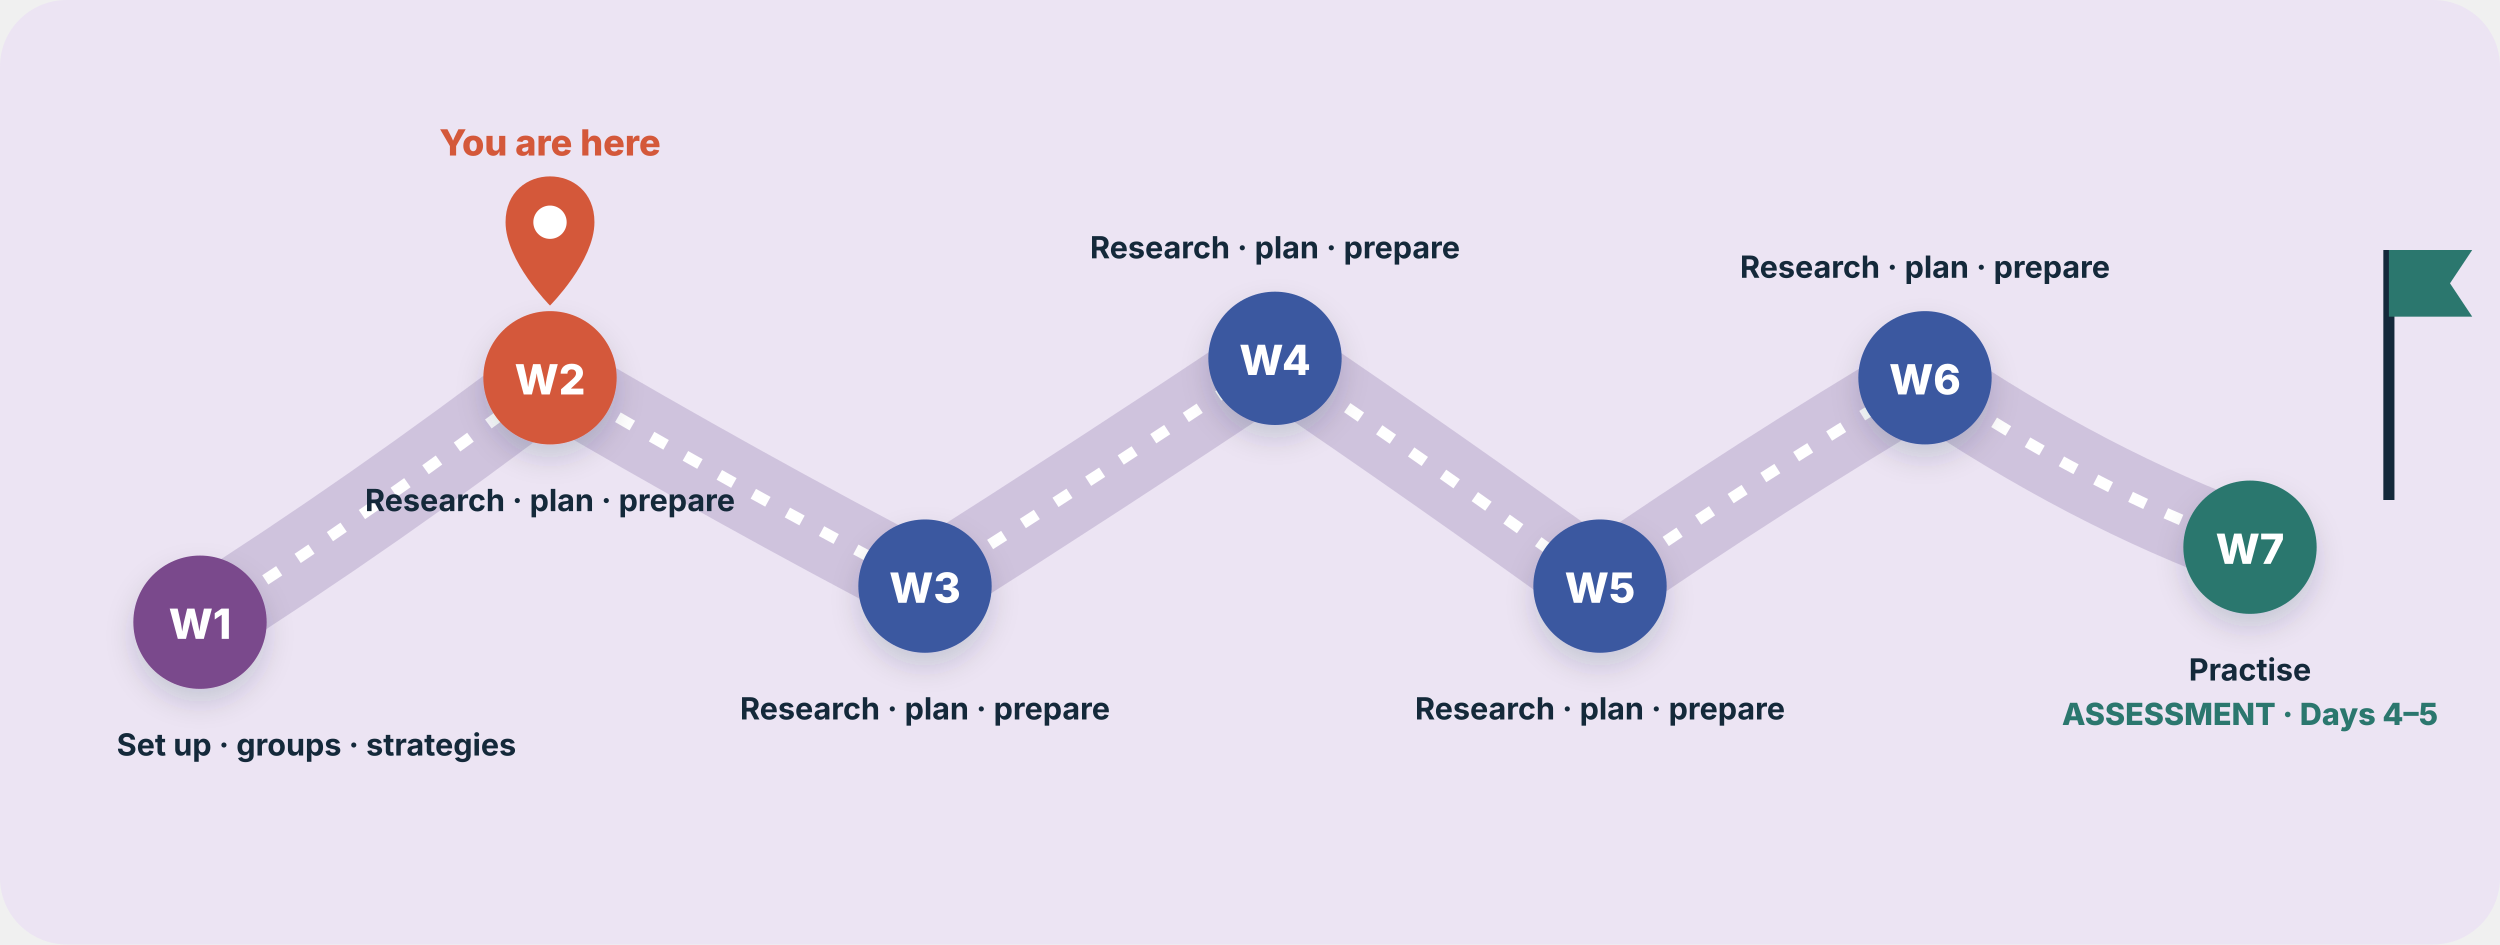
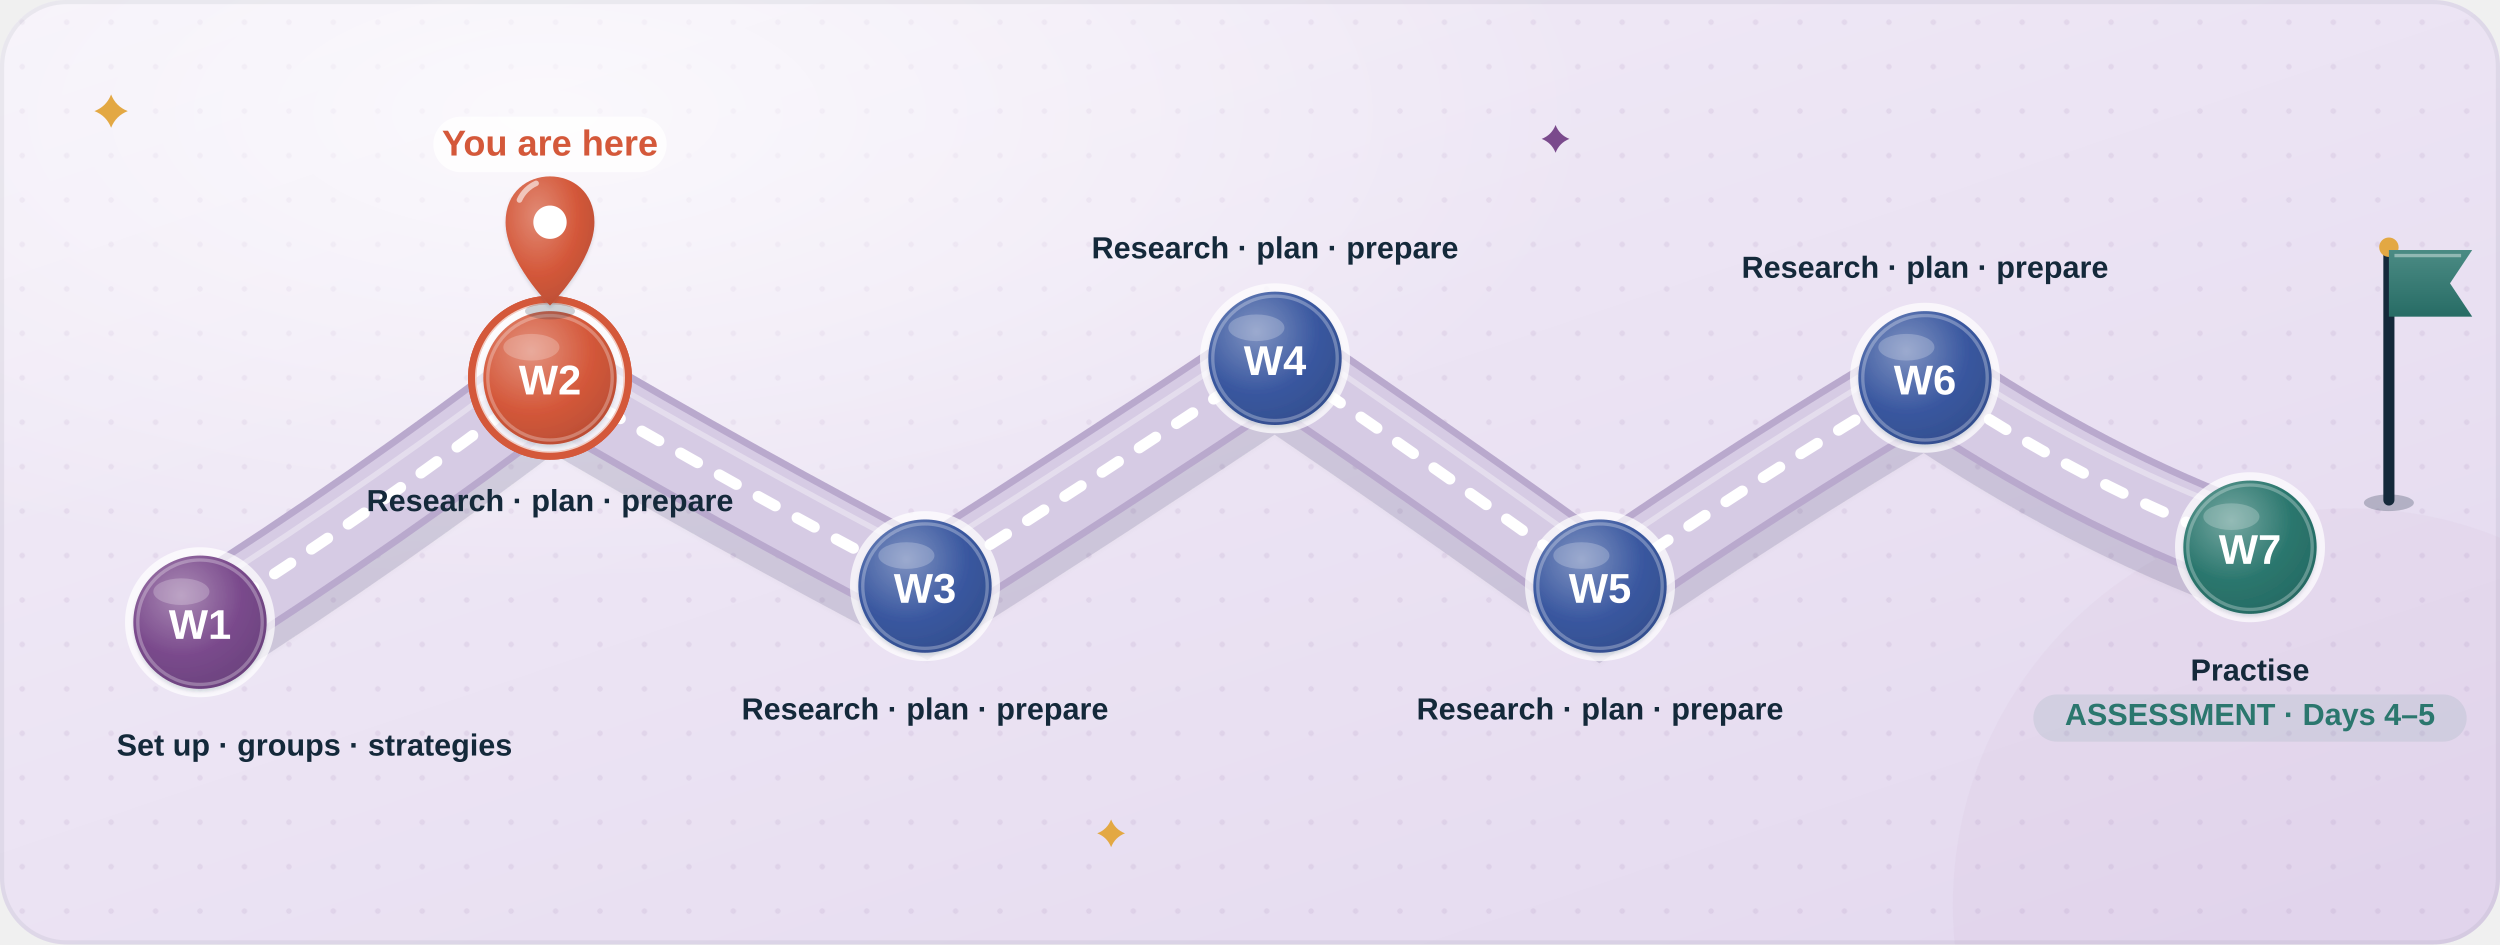
- <svg xmlns="http://www.w3.org/2000/svg" preserveAspectRatio="none" width="900" height="340" viewBox="0 0 900 340" fill="none" role="img" aria-label="A road from Week 1 to Week 7 with a pin saying You are here at Week 2 and a flag at Week 7 for the Interactive Presentation assessment">
-   <style>.fl{animation:fl 5s ease-in-out infinite;transform-box:fill-box;transform-origin:center}.f2{animation-delay:-1.7s}.f3{animation-delay:-3.3s}
- .tw{animation:tw 2.8s ease-in-out infinite;transform-box:fill-box;transform-origin:center}.t2{animation-delay:-1.4s}.t3{animation-delay:-.7s}
- .sp{animation:sp 12s linear infinite;transform-box:fill-box;transform-origin:center}.pu{animation:pu 2.4s ease-in-out infinite;transform-box:fill-box;transform-origin:center}
- .dr{stroke-dasharray:6 8;animation:dr 1.6s linear infinite}.bl{animation:bl 4s infinite;transform-box:fill-box;transform-origin:center}
- .sw{animation:sw 3s ease-in-out infinite;transform-box:fill-box;transform-origin:bottom center}.wv{animation:wv 2.6s ease-out infinite;opacity:0;transform-box:fill-box;transform-origin:center}.w2{animation-delay:.85s}.w3{animation-delay:1.7s}
- .bar{animation:bar 1.4s ease-in-out infinite;transform-box:fill-box;transform-origin:bottom}.b2{animation-delay:-.4s}.b3{animation-delay:-.8s}.b4{animation-delay:-1.1s}
- .pb{animation:pb 6s ease-in-out infinite;transform-box:fill-box;transform-origin:left}.wr{stroke-dasharray:240;animation:wr 5s ease-in-out infinite}
- @keyframes fl{0%,100%{transform:translateY(0)}50%{transform:translateY(-6px)}}@keyframes tw{0%,100%{opacity:.3;transform:scale(.7)}50%{opacity:1;transform:scale(1.05)}}
- @keyframes sp{to{transform:rotate(360deg)}}@keyframes pu{0%,100%{transform:scale(1)}15%{transform:scale(1.1)}30%{transform:scale(1)}}
- @keyframes dr{to{stroke-dashoffset:-28}}@keyframes bl{0%,92%,100%{transform:scaleY(1)}95%{transform:scaleY(.1)}}@keyframes sw{50%{transform:rotate(5deg)}}
- @keyframes wv{0%{opacity:0;transform:scale(.6)}30%{opacity:.9}100%{opacity:0;transform:scale(1.4)}}@keyframes bar{0%,100%{transform:scaleY(.4)}50%{transform:scaleY(1)}}
- @keyframes pb{0%{transform:scaleX(.08)}60%,100%{transform:scaleX(1)}}@keyframes wr{0%{stroke-dashoffset:240}50%,100%{stroke-dashoffset:0}}
- @media (prefers-reduced-motion:reduce){*{animation:none!important}.wv{opacity:.6}}</style>
+ <svg xmlns="http://www.w3.org/2000/svg" preserveAspectRatio="none" width="900" height="340" viewBox="0 0 900 340" fill="none" role="img" aria-label="A road from Week 1 to Week 7 with a pin saying You are here at Week 2 and a flag at Week 7 for the Interactive Presentation assessment. Week 1: set up, groups, strategies. Weeks 2 to 6: research, plan, prepare. Week 7: practise; assessment on Days 4–5.">
+   <style>
+ .fl{animation:fl 6s ease-in-out infinite;transform-box:fill-box;transform-origin:center}.f2{animation-delay:-2s}.f3{animation-delay:-4s}
+ .tw{animation:tw 3.2s ease-in-out infinite;transform-box:fill-box;transform-origin:center}.t2{animation-delay:-1.1s}.t3{animation-delay:-2.2s}
+ .pu{animation:pu 3s ease-in-out infinite;transform-box:fill-box;transform-origin:center}.p2{animation-delay:-1s}.p3{animation-delay:-2s}
+ .ha{animation:ha 3s ease-out infinite;transform-box:fill-box;transform-origin:center}.h2{animation-delay:-1.5s}
+ .dr{stroke-dasharray:7 9;animation:dr 2.2s linear infinite}
+ .bl{animation:bl 4.6s infinite;transform-box:fill-box;transform-origin:center}.b2{animation-delay:-1.7s}.b3{animation-delay:-3.1s}
+ .sw{animation:sw 3.6s ease-in-out infinite;transform-box:fill-box;transform-origin:0% 50%}
+ .rk{animation:rk 3.6s ease-in-out infinite;transform-box:fill-box;transform-origin:50% 100%}
+ .sh{animation:sh 6s ease-in-out infinite}
+ .sp{animation:sp 14s linear infinite;transform-box:fill-box;transform-origin:center}
+ .ri{animation:ri 1.6s ease-in-out infinite;transform-box:fill-box;transform-origin:center}
+ .st{animation:st 3.4s ease-in-out infinite}.s2{animation-delay:-1.7s}
+ @keyframes fl{0%,100%{transform:translateY(0)}50%{transform:translateY(-3px)}}
+ @keyframes tw{0%,100%{opacity:.35;transform:scale(.7)}50%{opacity:1;transform:scale(1.05)}}
+ @keyframes pu{0%,100%{transform:scale(1)}50%{transform:scale(1.06)}}
+ @keyframes ha{0%{opacity:.55;transform:scale(.85)}100%{opacity:0;transform:scale(1.45)}}
+ @keyframes dr{to{stroke-dashoffset:-32}}
+ @keyframes bl{0%,93%,100%{transform:scaleY(1)}96%{transform:scaleY(.1)}}
+ @keyframes sw{0%,100%{transform:rotate(-4deg)}50%{transform:rotate(4deg)}}
+ @keyframes rk{0%,100%{transform:rotate(-3deg)}50%{transform:rotate(3deg)}}
+ @keyframes sh{0%,100%{opacity:0}45%,55%{opacity:.5}}
+ @keyframes sp{to{transform:rotate(360deg)}}
+ @keyframes ri{0%,100%{transform:rotate(-8deg)}50%{transform:rotate(8deg)}}
+ @keyframes st{0%{opacity:0;transform:translateY(3px)}40%{opacity:.8}100%{opacity:0;transform:translateY(-8px)}}
+ @media (prefers-reduced-motion: reduce) { * { animation: none !important; } .ha{opacity:0} .st{opacity:.6} }
+ </style>
  <defs>
-     <filter id="s" x="-30%" y="-30%" width="160%" height="170%">
-       <feDropShadow dx="0" dy="5" stdDeviation="5" flood-color="#14293a" flood-opacity=".16" />
+     <filter id="tl-sh" x="-25%" y="-25%" width="150%" height="160%">
+       <feDropShadow dx="0" dy="9" stdDeviation="10" flood-color="#14293a" flood-opacity=".11" />
+       <feDropShadow dx="0" dy="1.5" stdDeviation="1.3" flood-color="#14293a" flood-opacity=".13" />
    </filter>
-     <linearGradient id="gl" x1="0" y1="0" x2="0" y2="1">
-       <stop offset="0" stop-color="#fff" stop-opacity=".55" />
+     <filter id="tl-sm" x="-40%" y="-40%" width="180%" height="190%">
+       <feDropShadow dx="0" dy="3.5" stdDeviation="3.5" flood-color="#14293a" flood-opacity=".17" />
+       <feDropShadow dx="0" dy="1" stdDeviation=".7" flood-color="#14293a" flood-opacity=".14" />
+     </filter>
+     <filter id="tl-bl" x="-50%" y="-50%" width="200%" height="200%">
+       <feGaussianBlur stdDeviation="6" />
+     </filter>
+     <linearGradient id="tl-pap" x1="0" y1="0" x2="0" y2="1">
+       <stop offset="0" stop-color="#ffffff" />
+       <stop offset="1" stop-color="#fbf8f2" />
+     </linearGradient>
+     <radialGradient id="tl-glo" cx=".5" cy=".5" r=".5">
+       <stop offset="0" stop-color="#fff" stop-opacity=".9" />
+       <stop offset="1" stop-color="#fff" stop-opacity="0" />
+     </radialGradient>
+     <linearGradient id="tl-gls" x1="0" y1="0" x2="0" y2="1">
+       <stop offset="0" stop-color="#fff" stop-opacity=".38" />
      <stop offset="1" stop-color="#fff" stop-opacity="0" />
    </linearGradient>
+     <linearGradient id="tl-bg" x1="0" y1="0" x2=".9" y2="1">
+       <stop offset="0" stop-color="#f3eef8" />
+       <stop offset="1" stop-color="#e4d9ef" />
+     </linearGradient>
+     <pattern id="tl-dt" width="16" height="16" patternUnits="userSpaceOnUse">
+       <circle cx="8" cy="8" r="1" fill="#7a4a8c" opacity="0.09" />
+     </pattern>
+     <clipPath id="tl-cl">
+       <rect width="900" height="340" rx="24" />
+     </clipPath>
+     <radialGradient id="tl-g0" cx=".36" cy=".3" r=".75">
+       <stop offset="0" stop-color="#a989b4" />
+       <stop offset=".6" stop-color="#7a4a8c" />
+       <stop offset="1" stop-color="#6b427e" />
+     </radialGradient>
+     <radialGradient id="tl-g1" cx=".36" cy=".3" r=".75">
+       <stop offset="0" stop-color="#e3927f" />
+       <stop offset=".6" stop-color="#d4583a" />
+       <stop offset="1" stop-color="#bb4e35" />
+     </radialGradient>
+     <radialGradient id="tl-g2" cx=".36" cy=".3" r=".75">
+       <stop offset="0" stop-color="#7f92c1" />
+       <stop offset=".6" stop-color="#3a58a0" />
+       <stop offset="1" stop-color="#334e8f" />
+     </radialGradient>
+     <radialGradient id="tl-g3" cx=".36" cy=".3" r=".75">
+       <stop offset="0" stop-color="#75a7a1" />
+       <stop offset=".6" stop-color="#2b776e" />
+       <stop offset="1" stop-color="#266a63" />
+     </radialGradient>
+     <radialGradient id="tl-g4" cx=".36" cy=".3" r=".75">
+       <stop offset="0" stop-color="#e18a75" />
+       <stop offset=".6" stop-color="#d4583a" />
+       <stop offset="1" stop-color="#bb4e35" />
+     </radialGradient>
+     <linearGradient id="tl-g5" x1="0" y1="0" x2="0" y2="1">
+       <stop offset="0" stop-color="#4b8b84" />
+       <stop offset="1" stop-color="#276c65" />
+     </linearGradient>
  </defs>
-   <rect width="900" height="340" rx="24" fill="#ece4f3" />
-   <path d="M72 224 Q135 184 198 136 Q266 176 333 211 Q396 171 459 129 Q518 169 576 211 Q634 171 693 136 Q752 176 810 197" stroke="#cfc3dd" stroke-width="30" stroke-linecap="round" fill="none" />
-   <path class="dr" d="M72 224 Q135 184 198 136 Q266 176 333 211 Q396 171 459 129 Q518 169 576 211 Q634 171 693 136 Q752 176 810 197" stroke="#fff" stroke-width="4" fill="none" />
-   <g filter="url(#s)">
-     <circle cx="72" cy="224" r="24" fill="#7a4a8c" />
+   <g clip-path="url(#tl-cl)">
+     <rect width="900" height="340" fill="url(#tl-bg)" />
+     <rect width="900" height="340" fill="url(#tl-dt)" />
+     <ellipse cx="198" cy="41" rx="378" ry="170" fill="url(#tl-glo)" opacity=".75" />
+     <circle cx="846" cy="326" r="143" fill="#7a4a8c" opacity=".035" />
+     <rect x=".75" y=".75" width="898.5" height="338.5" rx="23.25" stroke="#14293a" stroke-opacity=".06" stroke-width="1.5" />
  </g>
-   <text x="72" y="230" font-family="Inter, Arial, sans-serif" font-size="15" font-weight="800" fill="#fff" text-anchor="middle">W1</text>
-   <text x="42" y="272" font-family="Inter, Arial, sans-serif" font-size="11" font-weight="700" fill="#14293a" text-anchor="start">Set up · groups · strategies</text>
-   <g filter="url(#s)">
-     <circle cx="198" cy="136" r="24" fill="#d4583a" />
+   <path d="M72 224 Q135 184 198 136 Q266 176 333 211 Q396 171 459 129 Q518 169 576 211 Q634 171 693 136 Q752 176 810 197" stroke="#14293a" stroke-opacity=".12" stroke-width="34" stroke-linecap="round" transform="translate(0 7)" filter="url(#tl-sm)" />
+   <path d="M72 224 Q135 184 198 136 Q266 176 333 211 Q396 171 459 129 Q518 169 576 211 Q634 171 693 136 Q752 176 810 197" stroke="#b9a9cd" stroke-width="32" stroke-linecap="round" />
+   <path d="M72 224 Q135 184 198 136 Q266 176 333 211 Q396 171 459 129 Q518 169 576 211 Q634 171 693 136 Q752 176 810 197" stroke="#d6cbe4" stroke-width="27" stroke-linecap="round" />
+   <path d="M72 224 Q135 184 198 136 Q266 176 333 211 Q396 171 459 129 Q518 169 576 211 Q634 171 693 136 Q752 176 810 197" stroke="#fff" stroke-opacity=".35" stroke-width="2" stroke-linecap="round" transform="translate(0 -11)" />
+   <path class="dr" d="M72 224 Q135 184 198 136 Q266 176 333 211 Q396 171 459 129 Q518 169 576 211 Q634 171 693 136 Q752 176 810 197" stroke="#fff" stroke-width="4" stroke-linecap="round" />
+   <circle cx="72" cy="224" r="27" fill="#fff" opacity=".7" />
+   <g>
+     <circle cx="72" cy="224" r="24" fill="url(#tl-g0)" filter="url(#tl-sm)" />
+     <circle cx="72" cy="224" r="22.4" stroke="#fff" stroke-opacity=".28" stroke-width="1.2" />
+     <ellipse cx="65.3" cy="213.0" rx="10.1" ry="4.8" fill="#fff" opacity=".22" />
+     <text x="72" y="230.00" font-family="'Helvetica Neue', Arial, sans-serif" font-weight="800" font-size="15" fill="#fff" text-anchor="middle">W1</text>
  </g>
-   <text x="198" y="142" font-family="Inter, Arial, sans-serif" font-size="15" font-weight="800" fill="#fff" text-anchor="middle">W2</text>
-   <text x="198" y="184" font-family="Inter, Arial, sans-serif" font-size="11" font-weight="700" fill="#14293a" text-anchor="middle">Research · plan · prepare</text>
-   <g filter="url(#s)">
-     <circle cx="333" cy="211" r="24" fill="#3a58a0" />
+   <circle class="ha" cx="198" cy="136" r="28" stroke="#d4583a" stroke-width="3" />
+   <circle class="ha h2" cx="198" cy="136" r="28" stroke="#d4583a" stroke-width="3" />
+   <circle cx="198" cy="136" r="27" fill="#fff" opacity=".7" />
+   <g>
+     <circle cx="198" cy="136" r="24" fill="url(#tl-g1)" filter="url(#tl-sm)" />
+     <circle cx="198" cy="136" r="22.4" stroke="#fff" stroke-opacity=".28" stroke-width="1.2" />
+     <ellipse cx="191.3" cy="125.0" rx="10.1" ry="4.8" fill="#fff" opacity=".22" />
+     <text x="198" y="142.00" font-family="'Helvetica Neue', Arial, sans-serif" font-weight="800" font-size="15" fill="#fff" text-anchor="middle">W2</text>
  </g>
-   <text x="333" y="217" font-family="Inter, Arial, sans-serif" font-size="15" font-weight="800" fill="#fff" text-anchor="middle">W3</text>
-   <text x="333" y="259" font-family="Inter, Arial, sans-serif" font-size="11" font-weight="700" fill="#14293a" text-anchor="middle">Research · plan · prepare</text>
-   <g filter="url(#s)">
-     <circle cx="459" cy="129" r="24" fill="#3a58a0" />
+   <circle cx="333" cy="211" r="27" fill="#fff" opacity=".7" />
+   <g>
+     <circle cx="333" cy="211" r="24" fill="url(#tl-g2)" filter="url(#tl-sm)" />
+     <circle cx="333" cy="211" r="22.4" stroke="#fff" stroke-opacity=".28" stroke-width="1.2" />
+     <ellipse cx="326.3" cy="200.0" rx="10.1" ry="4.8" fill="#fff" opacity=".22" />
+     <text x="333" y="217.00" font-family="'Helvetica Neue', Arial, sans-serif" font-weight="800" font-size="15" fill="#fff" text-anchor="middle">W3</text>
  </g>
-   <text x="459" y="135" font-family="Inter, Arial, sans-serif" font-size="15" font-weight="800" fill="#fff" text-anchor="middle">W4</text>
-   <text x="459" y="93" font-family="Inter, Arial, sans-serif" font-size="11" font-weight="700" fill="#14293a" text-anchor="middle">Research · plan · prepare</text>
-   <g filter="url(#s)">
-     <circle cx="576" cy="211" r="24" fill="#3a58a0" />
+   <circle cx="459" cy="129" r="27" fill="#fff" opacity=".7" />
+   <g>
+     <circle cx="459" cy="129" r="24" fill="url(#tl-g2)" filter="url(#tl-sm)" />
+     <circle cx="459" cy="129" r="22.4" stroke="#fff" stroke-opacity=".28" stroke-width="1.2" />
+     <ellipse cx="452.3" cy="118.0" rx="10.1" ry="4.8" fill="#fff" opacity=".22" />
+     <text x="459" y="135.00" font-family="'Helvetica Neue', Arial, sans-serif" font-weight="800" font-size="15" fill="#fff" text-anchor="middle">W4</text>
  </g>
-   <text x="576" y="217" font-family="Inter, Arial, sans-serif" font-size="15" font-weight="800" fill="#fff" text-anchor="middle">W5</text>
-   <text x="576" y="259" font-family="Inter, Arial, sans-serif" font-size="11" font-weight="700" fill="#14293a" text-anchor="middle">Research · plan · prepare</text>
-   <g filter="url(#s)">
-     <circle cx="693" cy="136" r="24" fill="#3a58a0" />
+   <circle cx="576" cy="211" r="27" fill="#fff" opacity=".7" />
+   <g>
+     <circle cx="576" cy="211" r="24" fill="url(#tl-g2)" filter="url(#tl-sm)" />
+     <circle cx="576" cy="211" r="22.4" stroke="#fff" stroke-opacity=".28" stroke-width="1.2" />
+     <ellipse cx="569.3" cy="200.0" rx="10.1" ry="4.8" fill="#fff" opacity=".22" />
+     <text x="576" y="217.00" font-family="'Helvetica Neue', Arial, sans-serif" font-weight="800" font-size="15" fill="#fff" text-anchor="middle">W5</text>
  </g>
-   <text x="693" y="142" font-family="Inter, Arial, sans-serif" font-size="15" font-weight="800" fill="#fff" text-anchor="middle">W6</text>
-   <text x="693" y="100" font-family="Inter, Arial, sans-serif" font-size="11" font-weight="700" fill="#14293a" text-anchor="middle">Research · plan · prepare</text>
-   <g filter="url(#s)">
-     <circle cx="810" cy="197" r="24" fill="#2b776e" />
+   <circle cx="693" cy="136" r="27" fill="#fff" opacity=".7" />
+   <g>
+     <circle cx="693" cy="136" r="24" fill="url(#tl-g2)" filter="url(#tl-sm)" />
+     <circle cx="693" cy="136" r="22.4" stroke="#fff" stroke-opacity=".28" stroke-width="1.2" />
+     <ellipse cx="686.3" cy="125.0" rx="10.1" ry="4.8" fill="#fff" opacity=".22" />
+     <text x="693" y="142.00" font-family="'Helvetica Neue', Arial, sans-serif" font-weight="800" font-size="15" fill="#fff" text-anchor="middle">W6</text>
  </g>
-   <text x="810" y="203" font-family="Inter, Arial, sans-serif" font-size="15" font-weight="800" fill="#fff" text-anchor="middle">W7</text>
-   <text x="810" y="245" font-family="Inter, Arial, sans-serif" font-size="11" font-weight="700" fill="#14293a" text-anchor="middle">Practise</text>
-   <text x="810" y="261" font-family="Inter, Arial, sans-serif" font-size="11" font-weight="800" fill="#2b776e" text-anchor="middle">ASSESSMENT · Days 4–5</text>
+   <circle cx="810" cy="197" r="27" fill="#fff" opacity=".7" />
+   <g>
+     <circle cx="810" cy="197" r="24" fill="url(#tl-g3)" filter="url(#tl-sm)" />
+     <circle cx="810" cy="197" r="22.4" stroke="#fff" stroke-opacity=".28" stroke-width="1.2" />
+     <ellipse cx="803.3" cy="186.0" rx="10.1" ry="4.8" fill="#fff" opacity=".22" />
+     <text x="810" y="203.00" font-family="'Helvetica Neue', Arial, sans-serif" font-weight="800" font-size="15" fill="#fff" text-anchor="middle">W7</text>
+   </g>
+   <text x="42" y="272" font-family="'Helvetica Neue', Arial, sans-serif" font-weight="700" font-size="11" fill="#14293a">Set up · groups · strategies</text>
+   <text x="198" y="184" font-family="'Helvetica Neue', Arial, sans-serif" font-weight="700" font-size="11" fill="#14293a" text-anchor="middle">Research · plan · prepare</text>
+   <text x="333" y="259" font-family="'Helvetica Neue', Arial, sans-serif" font-weight="700" font-size="11" fill="#14293a" text-anchor="middle">Research · plan · prepare</text>
+   <text x="459" y="93" font-family="'Helvetica Neue', Arial, sans-serif" font-weight="700" font-size="11" fill="#14293a" text-anchor="middle">Research · plan · prepare</text>
+   <text x="576" y="259" font-family="'Helvetica Neue', Arial, sans-serif" font-weight="700" font-size="11" fill="#14293a" text-anchor="middle">Research · plan · prepare</text>
+   <text x="693" y="100" font-family="'Helvetica Neue', Arial, sans-serif" font-weight="700" font-size="11" fill="#14293a" text-anchor="middle">Research · plan · prepare</text>
+   <text x="810" y="245" font-family="'Helvetica Neue', Arial, sans-serif" font-weight="700" font-size="11" fill="#14293a" text-anchor="middle">Practise</text>
+   <rect x="732" y="250" width="156" height="17" rx="8.5" fill="#2b776e" opacity=".1" />
+   <text x="810" y="261" font-family="'Helvetica Neue', Arial, sans-serif" font-weight="800" font-size="11" fill="#2b776e" text-anchor="middle">ASSESSMENT · Days 4–5</text>
+   <ellipse cx="198" cy="112" rx="9" ry="3" fill="#14293a" opacity=".2" />
  <g class="fl">
-     <path d="M182 80c0-22 32-22 32 0 0 14-16 30-16 30s-16-16-16-30z" fill="#d4583a" />
+     <path d="M182 80c0-22 32-22 32 0 0 14-16 30-16 30s-16-16-16-30z" fill="url(#tl-g4)" filter="url(#tl-sm)" />
    <circle cx="198" cy="80" r="6" fill="#fff" />
+     <path d="M187 72a12 12 0 0 1 6-6" stroke="#fff" stroke-opacity=".6" stroke-width="2" stroke-linecap="round" />
  </g>
-   <text x="198" y="56" font-family="Inter, Arial, sans-serif" font-size="13" font-weight="800" fill="#d4583a" text-anchor="middle">You are here</text>
+   <rect x="156" y="42" width="84" height="20" rx="10" fill="#fff" opacity=".8" />
+   <text x="198" y="56" font-family="'Helvetica Neue', Arial, sans-serif" font-weight="800" font-size="13" fill="#d4583a" text-anchor="middle">You are here</text>
+   <ellipse cx="860" cy="181" rx="9" ry="3" fill="#14293a" opacity=".25" />
+   <path d="M860 180v-90" stroke="#14293a" stroke-width="4" stroke-linecap="round" />
+   <circle cx="860" cy="89" r="3.5" fill="#e3a843" />
  <g class="sw">
-     <path d="M860 180v-90" stroke="#14293a" stroke-width="4" />
-     <path d="M860 90h30l-8 12 8 12h-30z" fill="#2b776e" />
+     <path d="M860 90h30l-8 12 8 12h-30z" fill="url(#tl-g5)" />
+     <path d="M862 92h24" stroke="#fff" stroke-opacity=".4" stroke-width="1.2" />
  </g>
+   <path class="tw " d="M40 34Q41.68 38.32 46 40Q41.68 41.68 40 46Q38.32 41.68 34 40Q38.32 38.32 40 34Z" fill="#e3a843" />
+   <path class="tw t2" d="M560 45Q561.4 48.6 565 50Q561.4 51.4 560 55Q558.6 51.4 555 50Q558.6 48.6 560 45Z" fill="#7a4a8c" />
+   <path class="tw t3" d="M400 295Q401.4 298.6 405 300Q401.4 301.4 400 305Q398.6 301.4 395 300Q398.6 298.6 400 295Z" fill="#e3a843" />
</svg>
